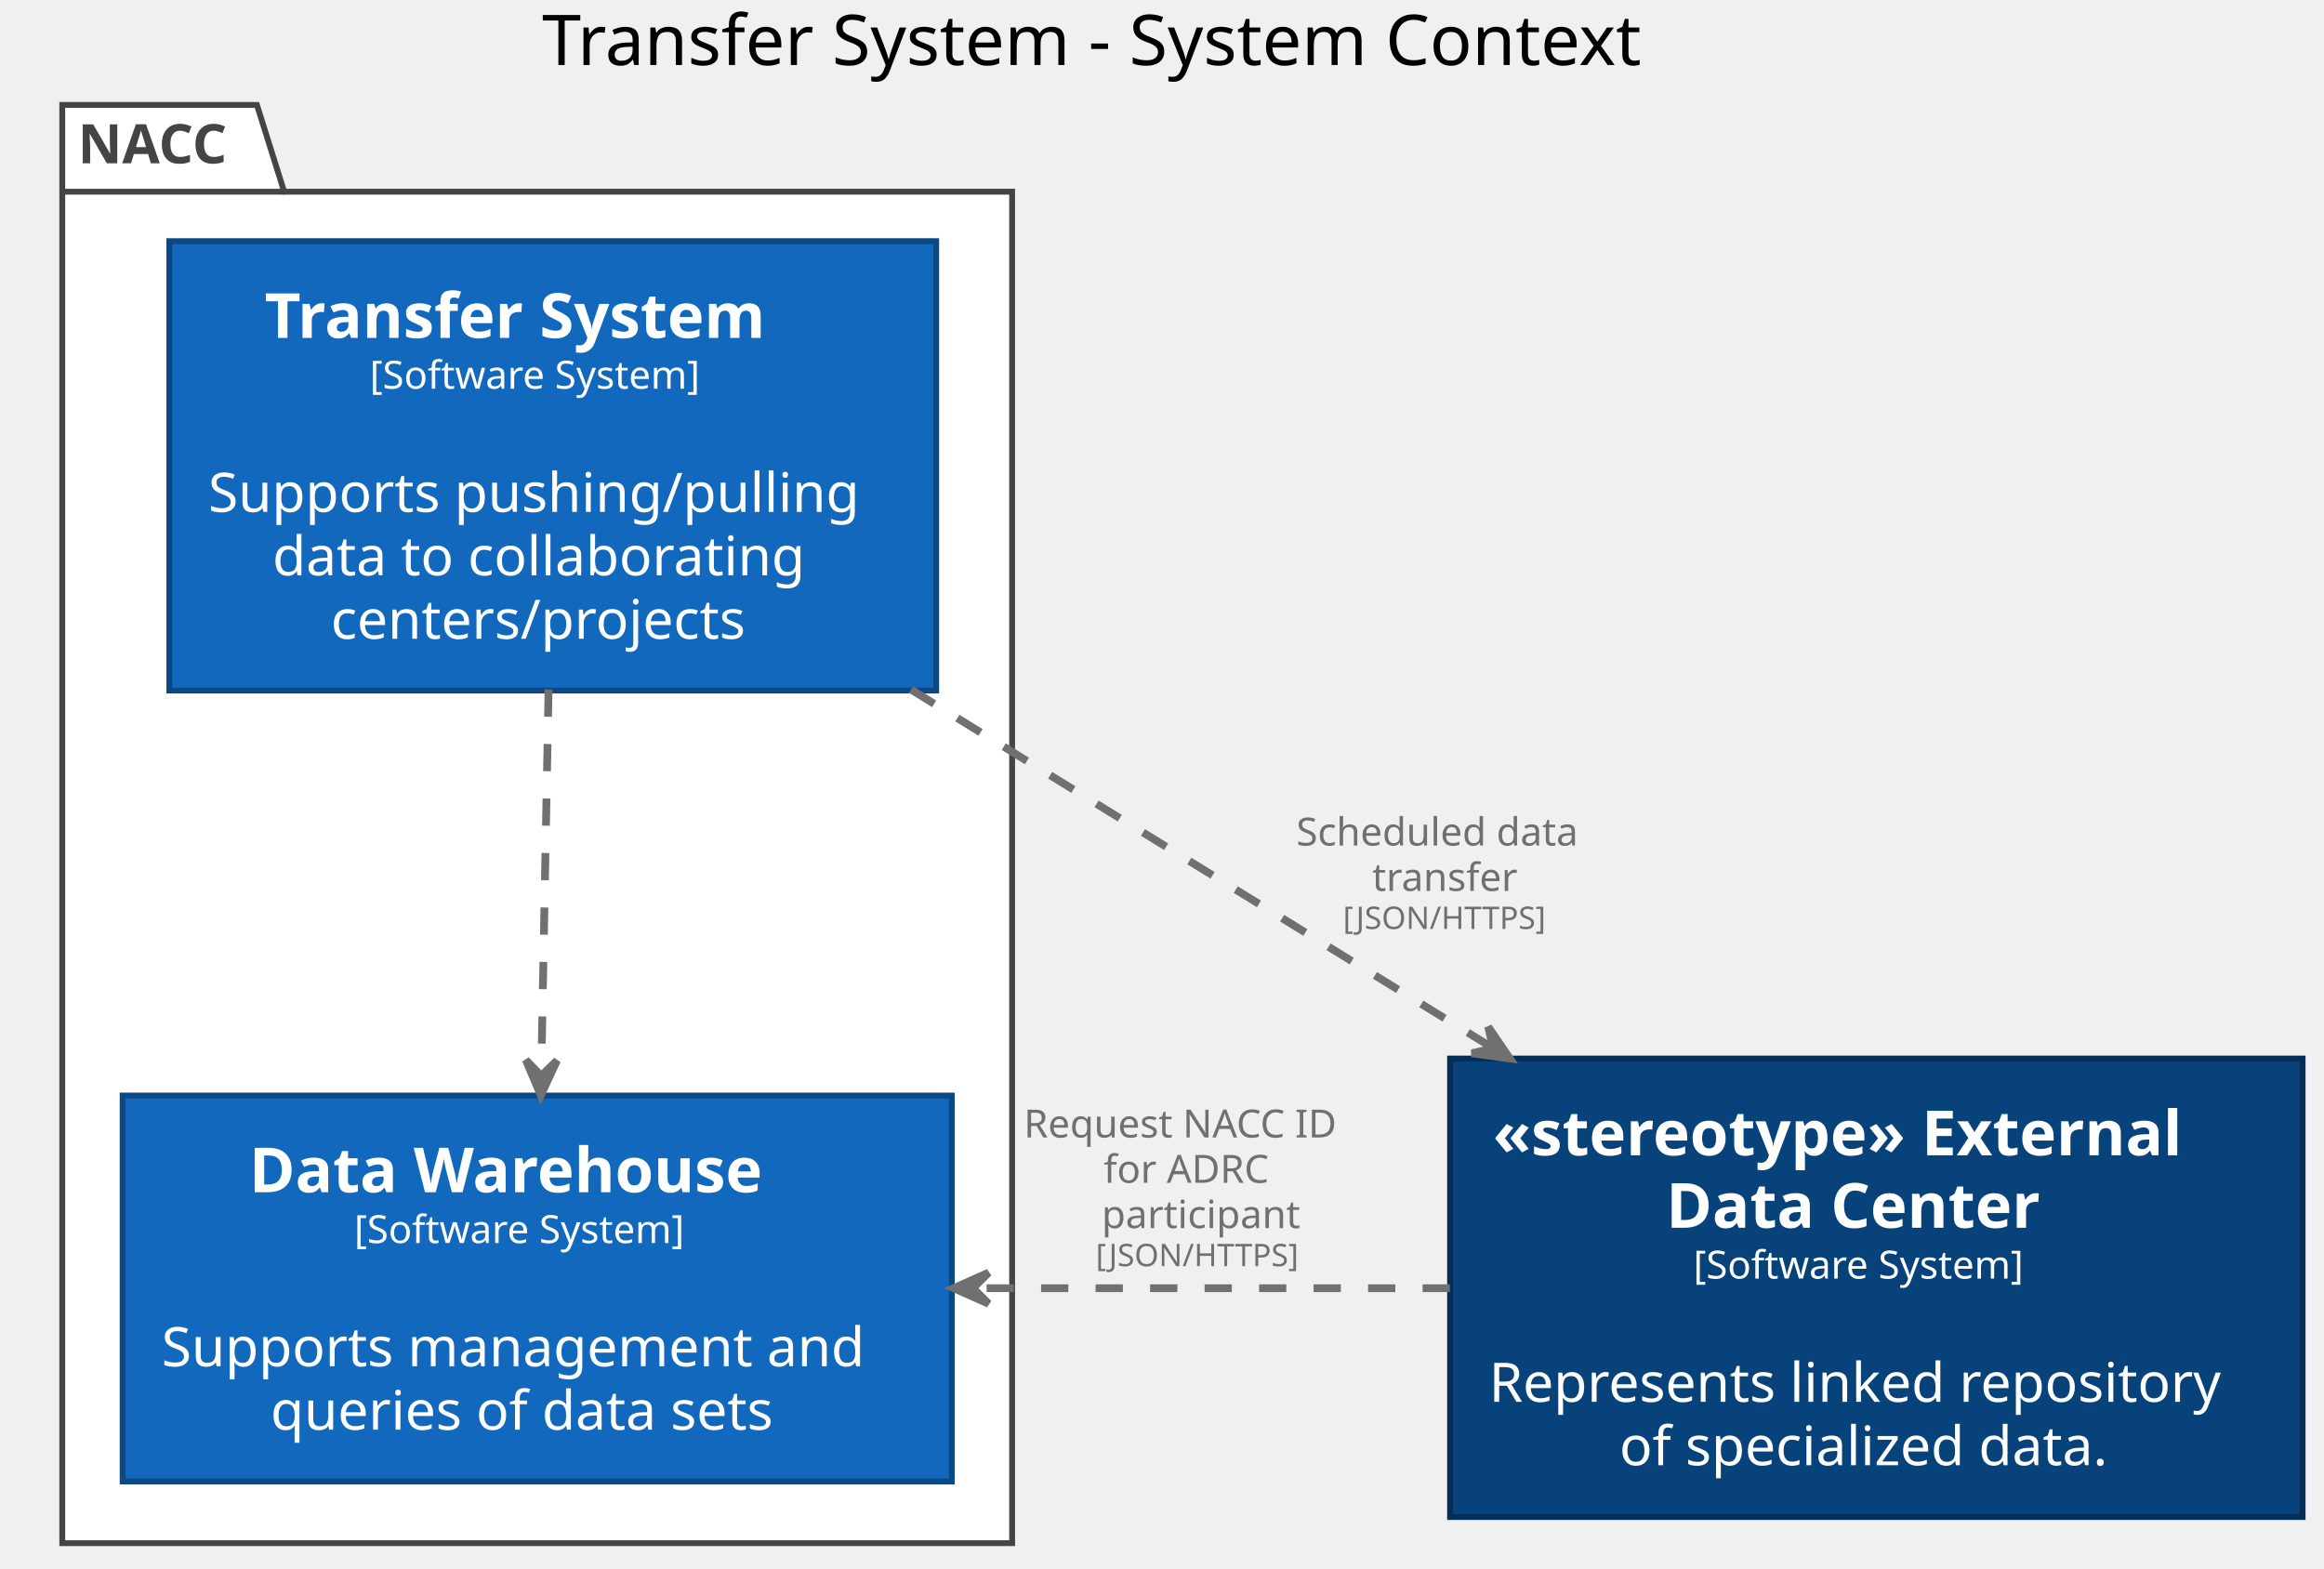
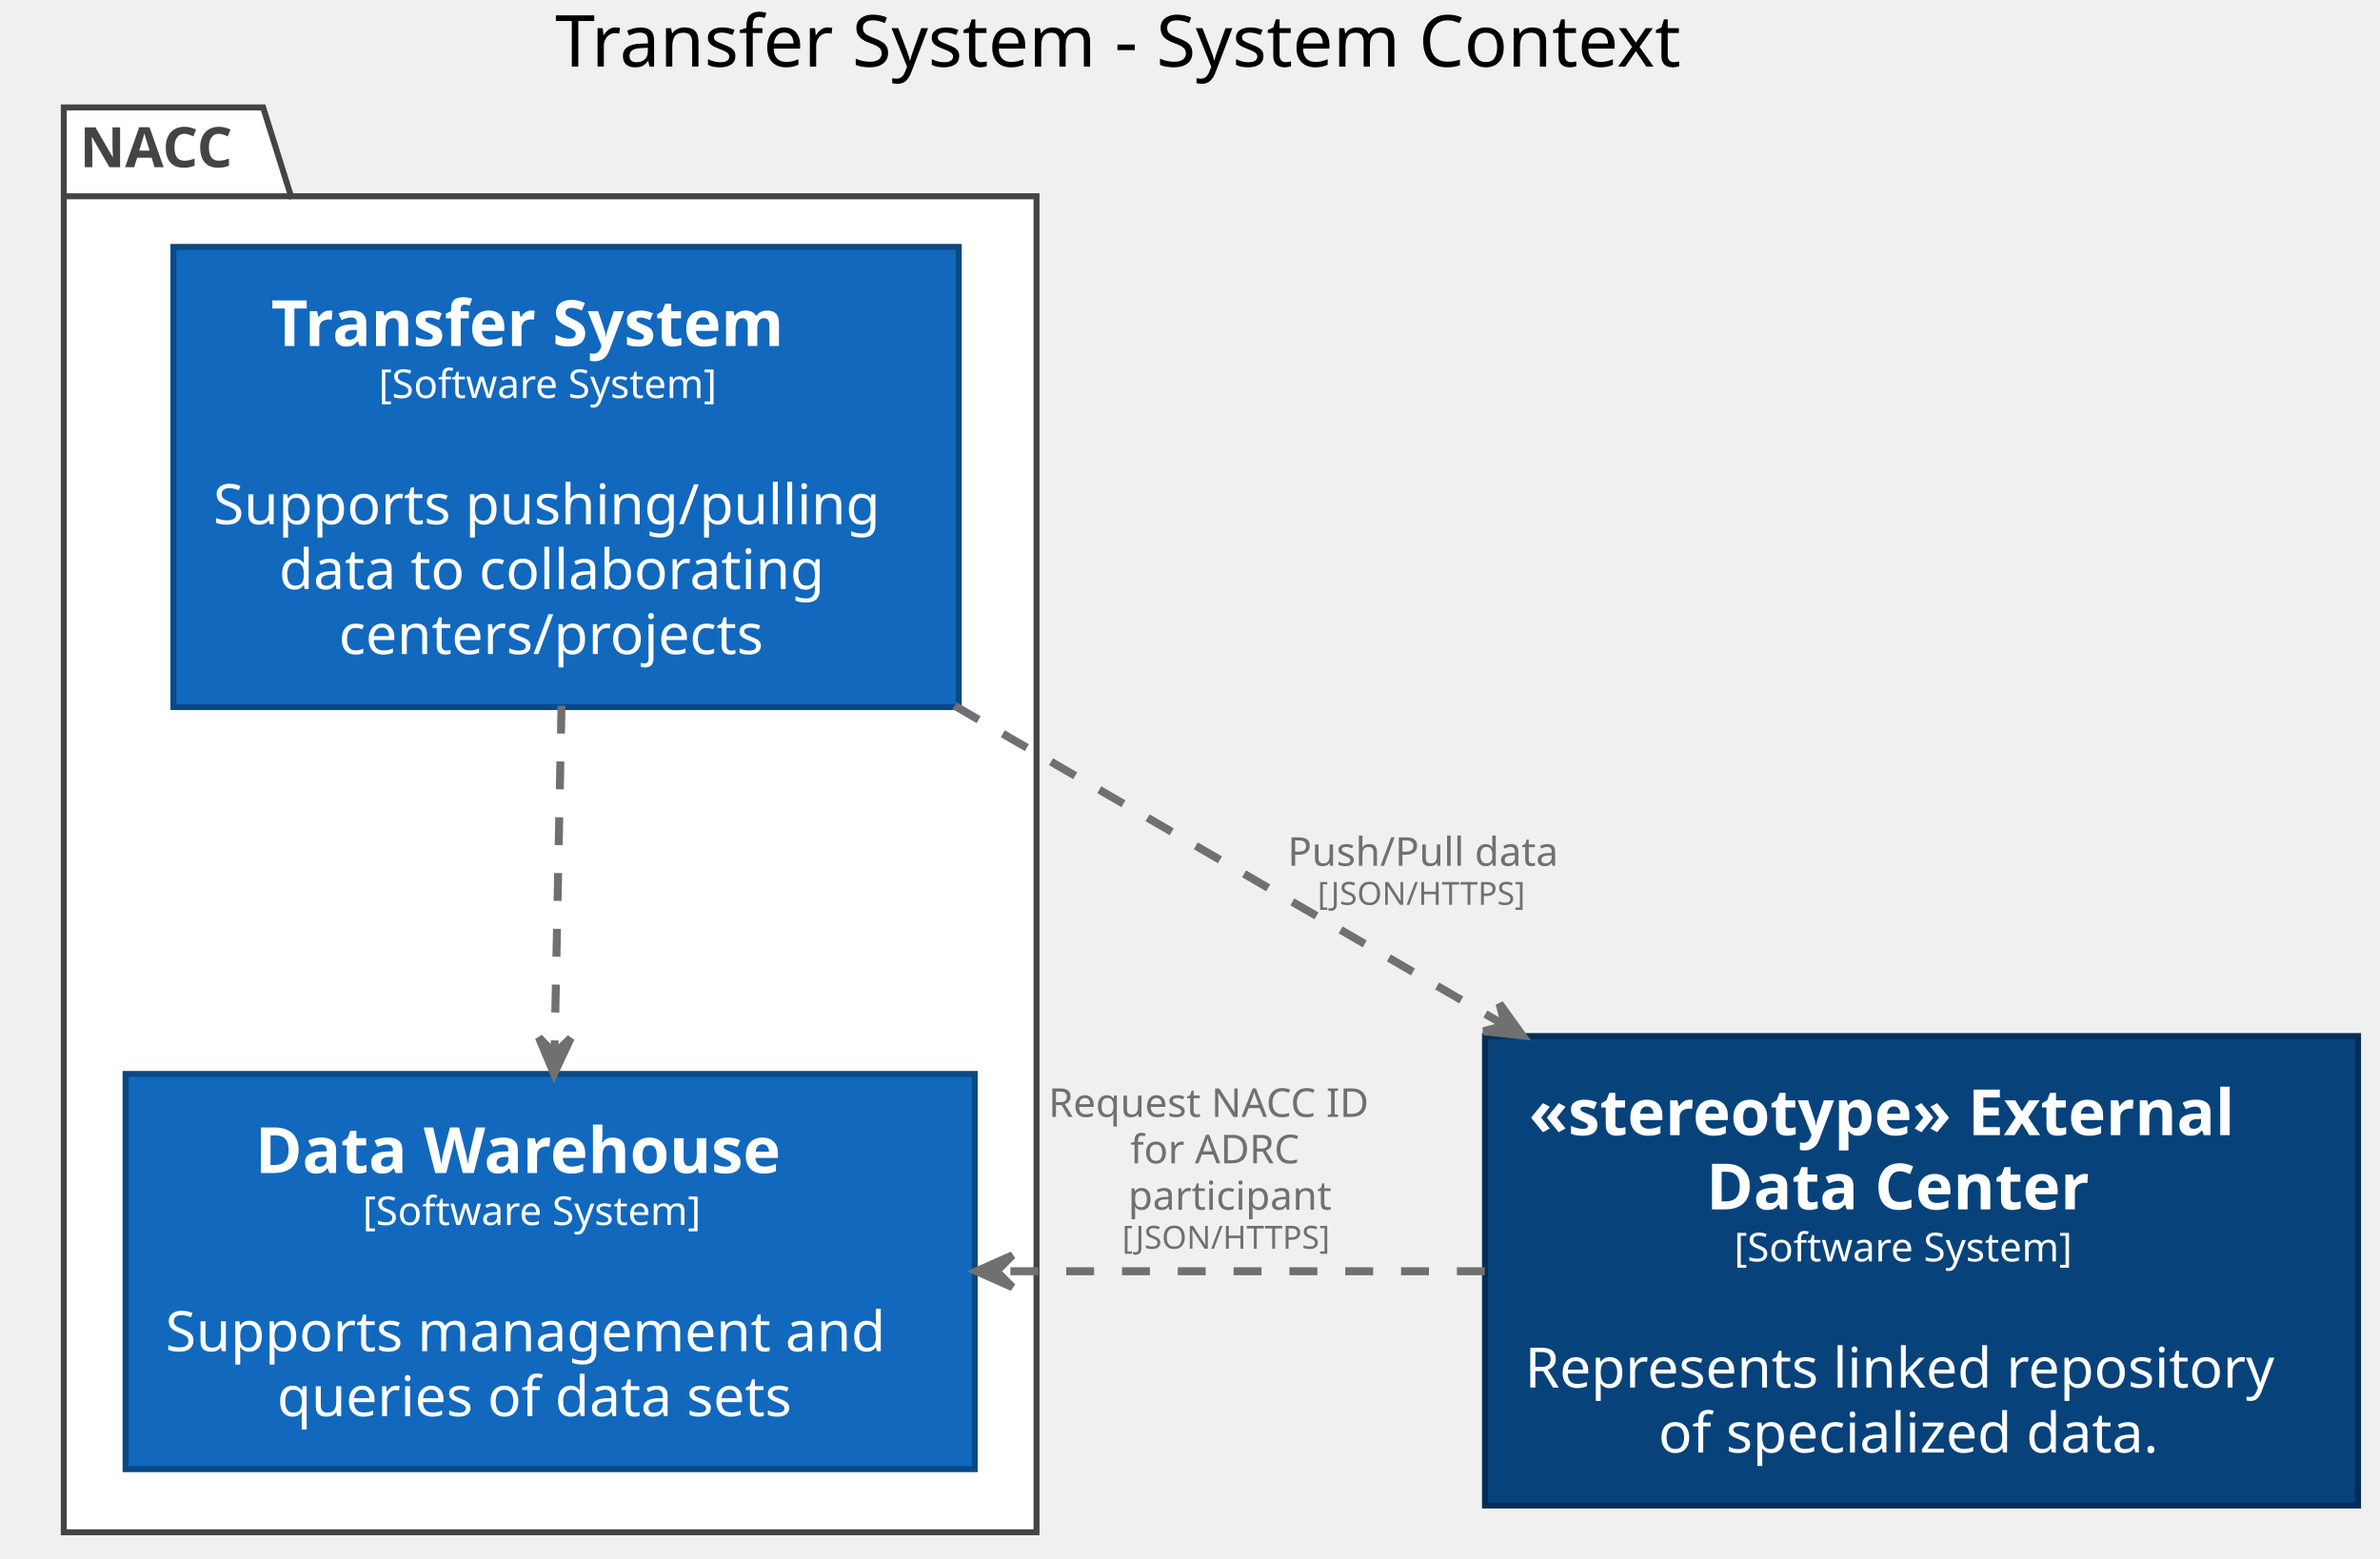
- <svg xmlns="http://www.w3.org/2000/svg" contentScriptType="application/ecmascript" contentStyleType="text/css" height="403px" preserveAspectRatio="none" style="width:597px;height:403px;background:#FFFFFF;" version="1.1" viewBox="0 0 597 403" width="597px" zoomAndPan="magnify">
+ <svg xmlns="http://www.w3.org/2000/svg" contentScriptType="application/ecmascript" contentStyleType="text/css" height="391px" preserveAspectRatio="none" style="width:597px;height:391px;background:#FFFFFF;" version="1.1" viewBox="0 0 597 391" width="597px" zoomAndPan="magnify">
  <defs />
  <g>
    <text fill="#000000" font-family="sans-serif" font-size="18" lengthAdjust="spacing" textLength="306" x="139.25" y="16.708">Transfer System - System Context</text>
-     <polygon fill="#FFFFFF" points="16,26.953,66,26.953,73,49.25,260,49.25,260,396.453,16,396.453,16,26.953" style="stroke:#444444;stroke-width:1.5;" />
+     <polygon fill="#FFFFFF" points="16,26.953,66,26.953,73,49.25,260,49.25,260,384.453,16,384.453,16,26.953" style="stroke:#444444;stroke-width:1.5;" />
    <line style="stroke:#444444;stroke-width:1.5;" x1="16" x2="73" y1="49.25" y2="49.25" />
    <text fill="#444444" font-family="sans-serif" font-size="14" font-weight="bold" lengthAdjust="spacing" textLength="44" x="20" y="41.948">NACC</text>
-     <rect fill="#1168BD" height="99.156" style="stroke:#0B4884;stroke-width:1.5;" width="213" x="31.5" y="281.453" />
-     <text fill="#FFFFFF" font-family="sans-serif" font-size="16" font-weight="bold" lengthAdjust="spacing" textLength="148" x="64" y="306.305">Data Warehouse</text>
-     <text fill="#FFFFFF" font-family="sans-serif" font-size="10" lengthAdjust="spacing" textLength="94" x="91" y="319.36">[Software System]</text>
-     <text fill="#FFFFFF" font-family="sans-serif" font-size="14" lengthAdjust="spacing" textLength="0" x="140" y="334.714" />
-     <text fill="#FFFFFF" font-family="sans-serif" font-size="14" lengthAdjust="spacing" textLength="189" x="41.5" y="351.011">Supports management and</text>
-     <text fill="#FFFFFF" font-family="sans-serif" font-size="14" lengthAdjust="spacing" textLength="137" x="69.5" y="367.308">queries of data sets</text>
+     <rect fill="#1168BD" height="99.156" style="stroke:#0B4884;stroke-width:1.5;" width="213" x="31.5" y="269.453" />
+     <text fill="#FFFFFF" font-family="sans-serif" font-size="16" font-weight="bold" lengthAdjust="spacing" textLength="148" x="64" y="294.305">Data Warehouse</text>
+     <text fill="#FFFFFF" font-family="sans-serif" font-size="10" lengthAdjust="spacing" textLength="94" x="91" y="307.36">[Software System]</text>
+     <text fill="#FFFFFF" font-family="sans-serif" font-size="14" lengthAdjust="spacing" textLength="0" x="140" y="322.714" />
+     <text fill="#FFFFFF" font-family="sans-serif" font-size="14" lengthAdjust="spacing" textLength="189" x="41.5" y="339.011">Supports management and</text>
+     <text fill="#FFFFFF" font-family="sans-serif" font-size="14" lengthAdjust="spacing" textLength="137" x="69.5" y="355.308">queries of data sets</text>
    <rect fill="#1168BD" height="115.453" style="stroke:#0B4884;stroke-width:1.5;" width="197" x="43.5" y="61.953" />
    <text fill="#FFFFFF" font-family="sans-serif" font-size="16" font-weight="bold" lengthAdjust="spacing" textLength="148" x="68" y="86.805">Transfer System</text>
    <text fill="#FFFFFF" font-family="sans-serif" font-size="10" lengthAdjust="spacing" textLength="94" x="95" y="99.86">[Software System]</text>
    <text fill="#FFFFFF" font-family="sans-serif" font-size="14" lengthAdjust="spacing" textLength="0" x="144" y="115.214" />
    <text fill="#FFFFFF" font-family="sans-serif" font-size="14" lengthAdjust="spacing" textLength="173" x="53.5" y="131.511">Supports pushing/pulling</text>
    <text fill="#FFFFFF" font-family="sans-serif" font-size="14" lengthAdjust="spacing" textLength="140" x="70" y="147.808">data to collaborating</text>
    <text fill="#FFFFFF" font-family="sans-serif" font-size="14" lengthAdjust="spacing" textLength="114" x="85" y="164.105">centers/projects</text>
-     <rect fill="#08427B" height="117.781" style="stroke:#052E56;stroke-width:1.5;" width="219" x="372.5" y="271.953" />
-     <text fill="#FFFFFF" font-family="sans-serif" font-size="16" font-weight="bold" lengthAdjust="spacing" textLength="197" x="383.5" y="296.805">«stereotype» External</text>
-     <text fill="#FFFFFF" font-family="sans-serif" font-size="16" font-weight="bold" lengthAdjust="spacing" textLength="108" x="428" y="315.43">Data Center</text>
-     <text fill="#FFFFFF" font-family="sans-serif" font-size="10" lengthAdjust="spacing" textLength="94" x="435" y="328.485">[Software System]</text>
-     <text fill="#FFFFFF" font-family="sans-serif" font-size="14" lengthAdjust="spacing" textLength="0" x="484" y="343.839" />
-     <text fill="#FFFFFF" font-family="sans-serif" font-size="14" lengthAdjust="spacing" textLength="199" x="382.5" y="360.136">Represents linked repository</text>
-     <text fill="#FFFFFF" font-family="sans-serif" font-size="14" lengthAdjust="spacing" textLength="132" x="416" y="376.433">of specialized data.</text>
-     <path d="M372.44,330.953 C333.42,330.953 289.45,330.953 250.21,330.953 " fill="none" id="stereotypeExternalDataCenter-to-DataWarehouse" style="stroke:#707070;stroke-width:2.0;stroke-dasharray:7.0,7.0;" />
-     <polygon fill="#707070" points="244.96,330.953,253.96,334.953,249.96,330.953,253.96,326.953,244.96,330.953" style="stroke:#707070;stroke-width:2.0;" />
-     <text fill="#707070" font-family="sans-serif" font-size="10" lengthAdjust="spacing" textLength="88" x="263" y="292.235">Request NACC ID</text>
-     <text fill="#707070" font-family="sans-serif" font-size="10" lengthAdjust="spacing" textLength="47" x="283.5" y="303.876">for ADRC</text>
-     <text fill="#707070" font-family="sans-serif" font-size="10" lengthAdjust="spacing" textLength="51" x="283" y="315.517">participant</text>
-     <text fill="#707070" font-family="sans-serif" font-size="8" lengthAdjust="spacing" textLength="54" x="281.5" y="325.301">[JSON/HTTPS]</text>
-     <path d="M234.01,177.143 C280.21,205.613 336.22,240.133 383.32,269.143 " fill="none" id="TransferSystem-to-stereotypeExternalDataCenter" style="stroke:#707070;stroke-width:2.0;stroke-dasharray:7.0,7.0;" />
-     <polygon fill="#707070" points="387.85,271.933,382.294,263.801,383.596,269.306,378.091,270.608,387.85,271.933" style="stroke:#707070;stroke-width:2.0;" />
-     <text fill="#707070" font-family="sans-serif" font-size="10" lengthAdjust="spacing" textLength="75" x="333" y="217.235">Scheduled data</text>
-     <text fill="#707070" font-family="sans-serif" font-size="10" lengthAdjust="spacing" textLength="39" x="352.5" y="228.876">transfer</text>
-     <text fill="#707070" font-family="sans-serif" font-size="8" lengthAdjust="spacing" textLength="54" x="345" y="238.66">[JSON/HTTPS]</text>
-     <path d="M140.92,177.143 C140.33,207.963 139.61,245.863 139.03,276.203 " fill="none" id="TransferSystem-to-DataWarehouse" style="stroke:#707070;stroke-width:2.0;stroke-dasharray:7.0,7.0;" />
-     <polygon fill="#707070" points="138.93,281.393,143.084,272.463,139.016,276.394,135.085,272.326,138.93,281.393" style="stroke:#707070;stroke-width:2.0;" />
-     <text fill="#000000" font-family="sans-serif" font-size="10" lengthAdjust="spacing" textLength="0" x="144" y="228.235" />
+     <rect fill="#08427B" height="117.781" style="stroke:#052E56;stroke-width:1.5;" width="219" x="372.5" y="259.953" />
+     <text fill="#FFFFFF" font-family="sans-serif" font-size="16" font-weight="bold" lengthAdjust="spacing" textLength="197" x="383.5" y="284.805">«stereotype» External</text>
+     <text fill="#FFFFFF" font-family="sans-serif" font-size="16" font-weight="bold" lengthAdjust="spacing" textLength="108" x="428" y="303.43">Data Center</text>
+     <text fill="#FFFFFF" font-family="sans-serif" font-size="10" lengthAdjust="spacing" textLength="94" x="435" y="316.485">[Software System]</text>
+     <text fill="#FFFFFF" font-family="sans-serif" font-size="14" lengthAdjust="spacing" textLength="0" x="484" y="331.839" />
+     <text fill="#FFFFFF" font-family="sans-serif" font-size="14" lengthAdjust="spacing" textLength="199" x="382.5" y="348.136">Represents linked repository</text>
+     <text fill="#FFFFFF" font-family="sans-serif" font-size="14" lengthAdjust="spacing" textLength="132" x="416" y="364.433">of specialized data.</text>
+     <path d="M372.44,318.953 C333.42,318.953 289.45,318.953 250.21,318.953 " fill="none" id="stereotypeExternalDataCenter-to-DataWarehouse" style="stroke:#707070;stroke-width:2.0;stroke-dasharray:7.0,7.0;" />
+     <polygon fill="#707070" points="244.96,318.953,253.96,322.953,249.96,318.953,253.96,314.953,244.96,318.953" style="stroke:#707070;stroke-width:2.0;" />
+     <text fill="#707070" font-family="sans-serif" font-size="10" lengthAdjust="spacing" textLength="88" x="263" y="280.235">Request NACC ID</text>
+     <text fill="#707070" font-family="sans-serif" font-size="10" lengthAdjust="spacing" textLength="47" x="283.5" y="291.876">for ADRC</text>
+     <text fill="#707070" font-family="sans-serif" font-size="10" lengthAdjust="spacing" textLength="51" x="283" y="303.517">participant</text>
+     <text fill="#707070" font-family="sans-serif" font-size="8" lengthAdjust="spacing" textLength="54" x="281.5" y="313.301">[JSON/HTTPS]</text>
+     <path d="M239.43,177.053 C282.59,202.123 333.43,231.653 377.39,257.193 " fill="none" id="TransferSystem-to-stereotypeExternalDataCenter" style="stroke:#707070;stroke-width:2.0;stroke-dasharray:7.0,7.0;" />
+     <polygon fill="#707070" points="381.9,259.803,376.138,251.815,377.58,257.286,372.11,258.727,381.9,259.803" style="stroke:#707070;stroke-width:2.0;" />
+     <text fill="#707070" font-family="sans-serif" font-size="10" lengthAdjust="spacing" textLength="69" x="323" y="217.235">Push/Pull data</text>
+     <text fill="#707070" font-family="sans-serif" font-size="8" lengthAdjust="spacing" textLength="54" x="330.5" y="227.019">[JSON/HTTPS]</text>
+     <path d="M140.85,177.053 C140.3,204.403 139.64,237.073 139.09,264.063 " fill="none" id="TransferSystem-to-DataWarehouse" style="stroke:#707070;stroke-width:2.0;stroke-dasharray:7.0,7.0;" />
+     <polygon fill="#707070" points="138.98,269.383,143.16,260.465,139.08,264.384,135.161,260.305,138.98,269.383" style="stroke:#707070;stroke-width:2.0;" />
+     <text fill="#000000" font-family="sans-serif" font-size="10" lengthAdjust="spacing" textLength="0" x="144" y="222.235" />
  </g>
</svg>
